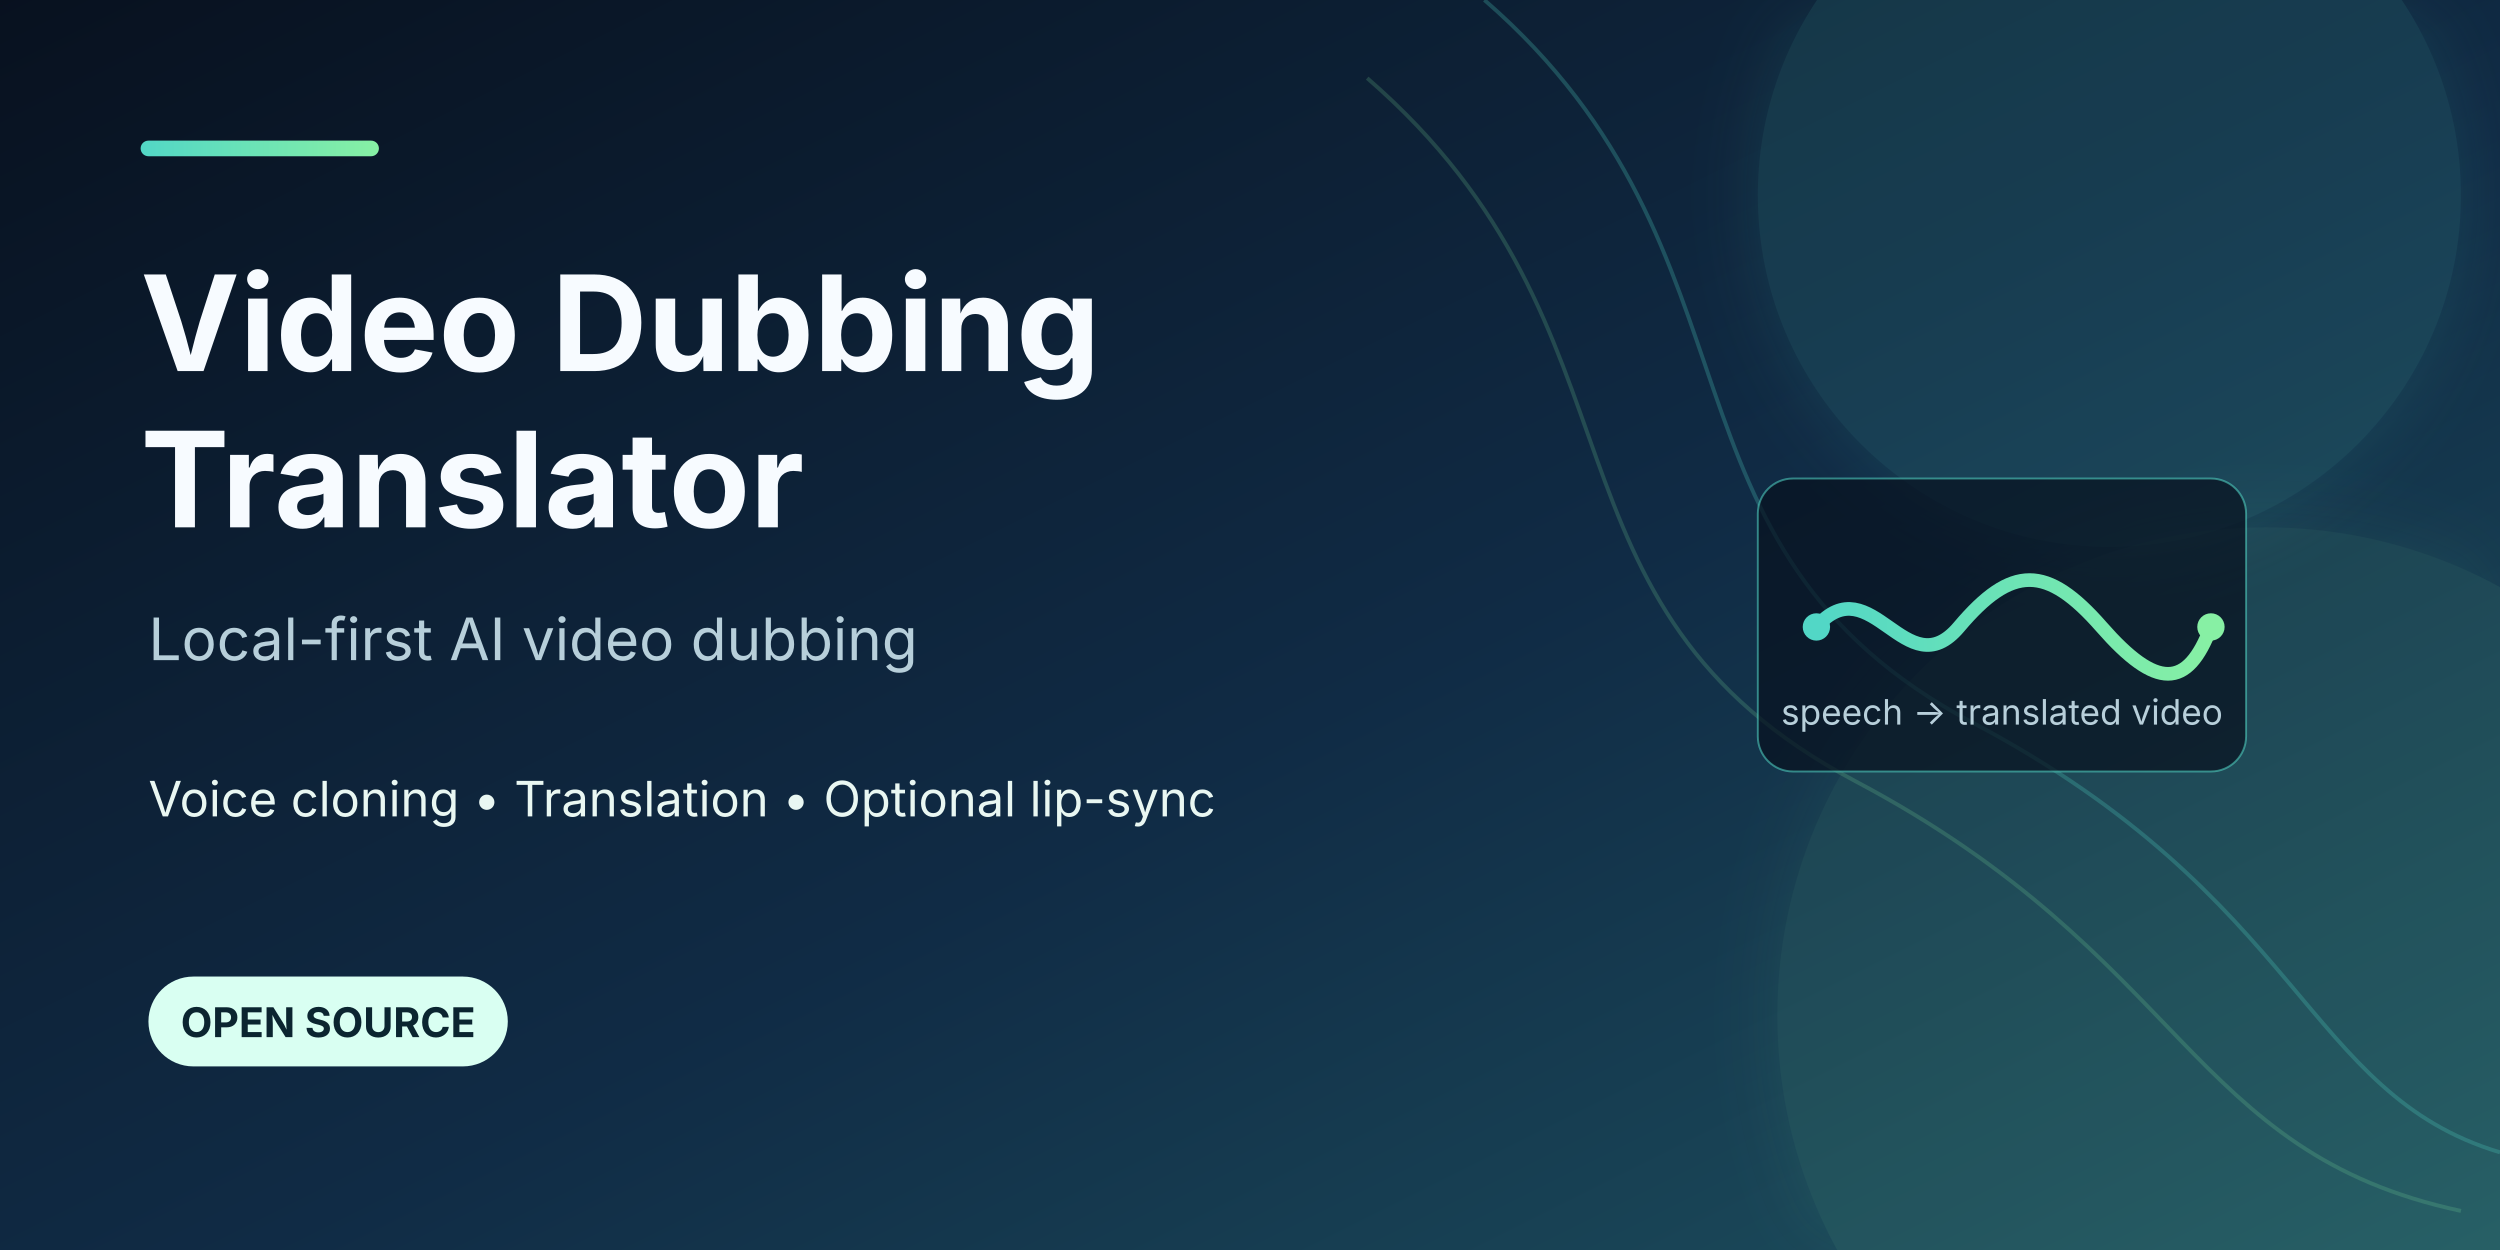
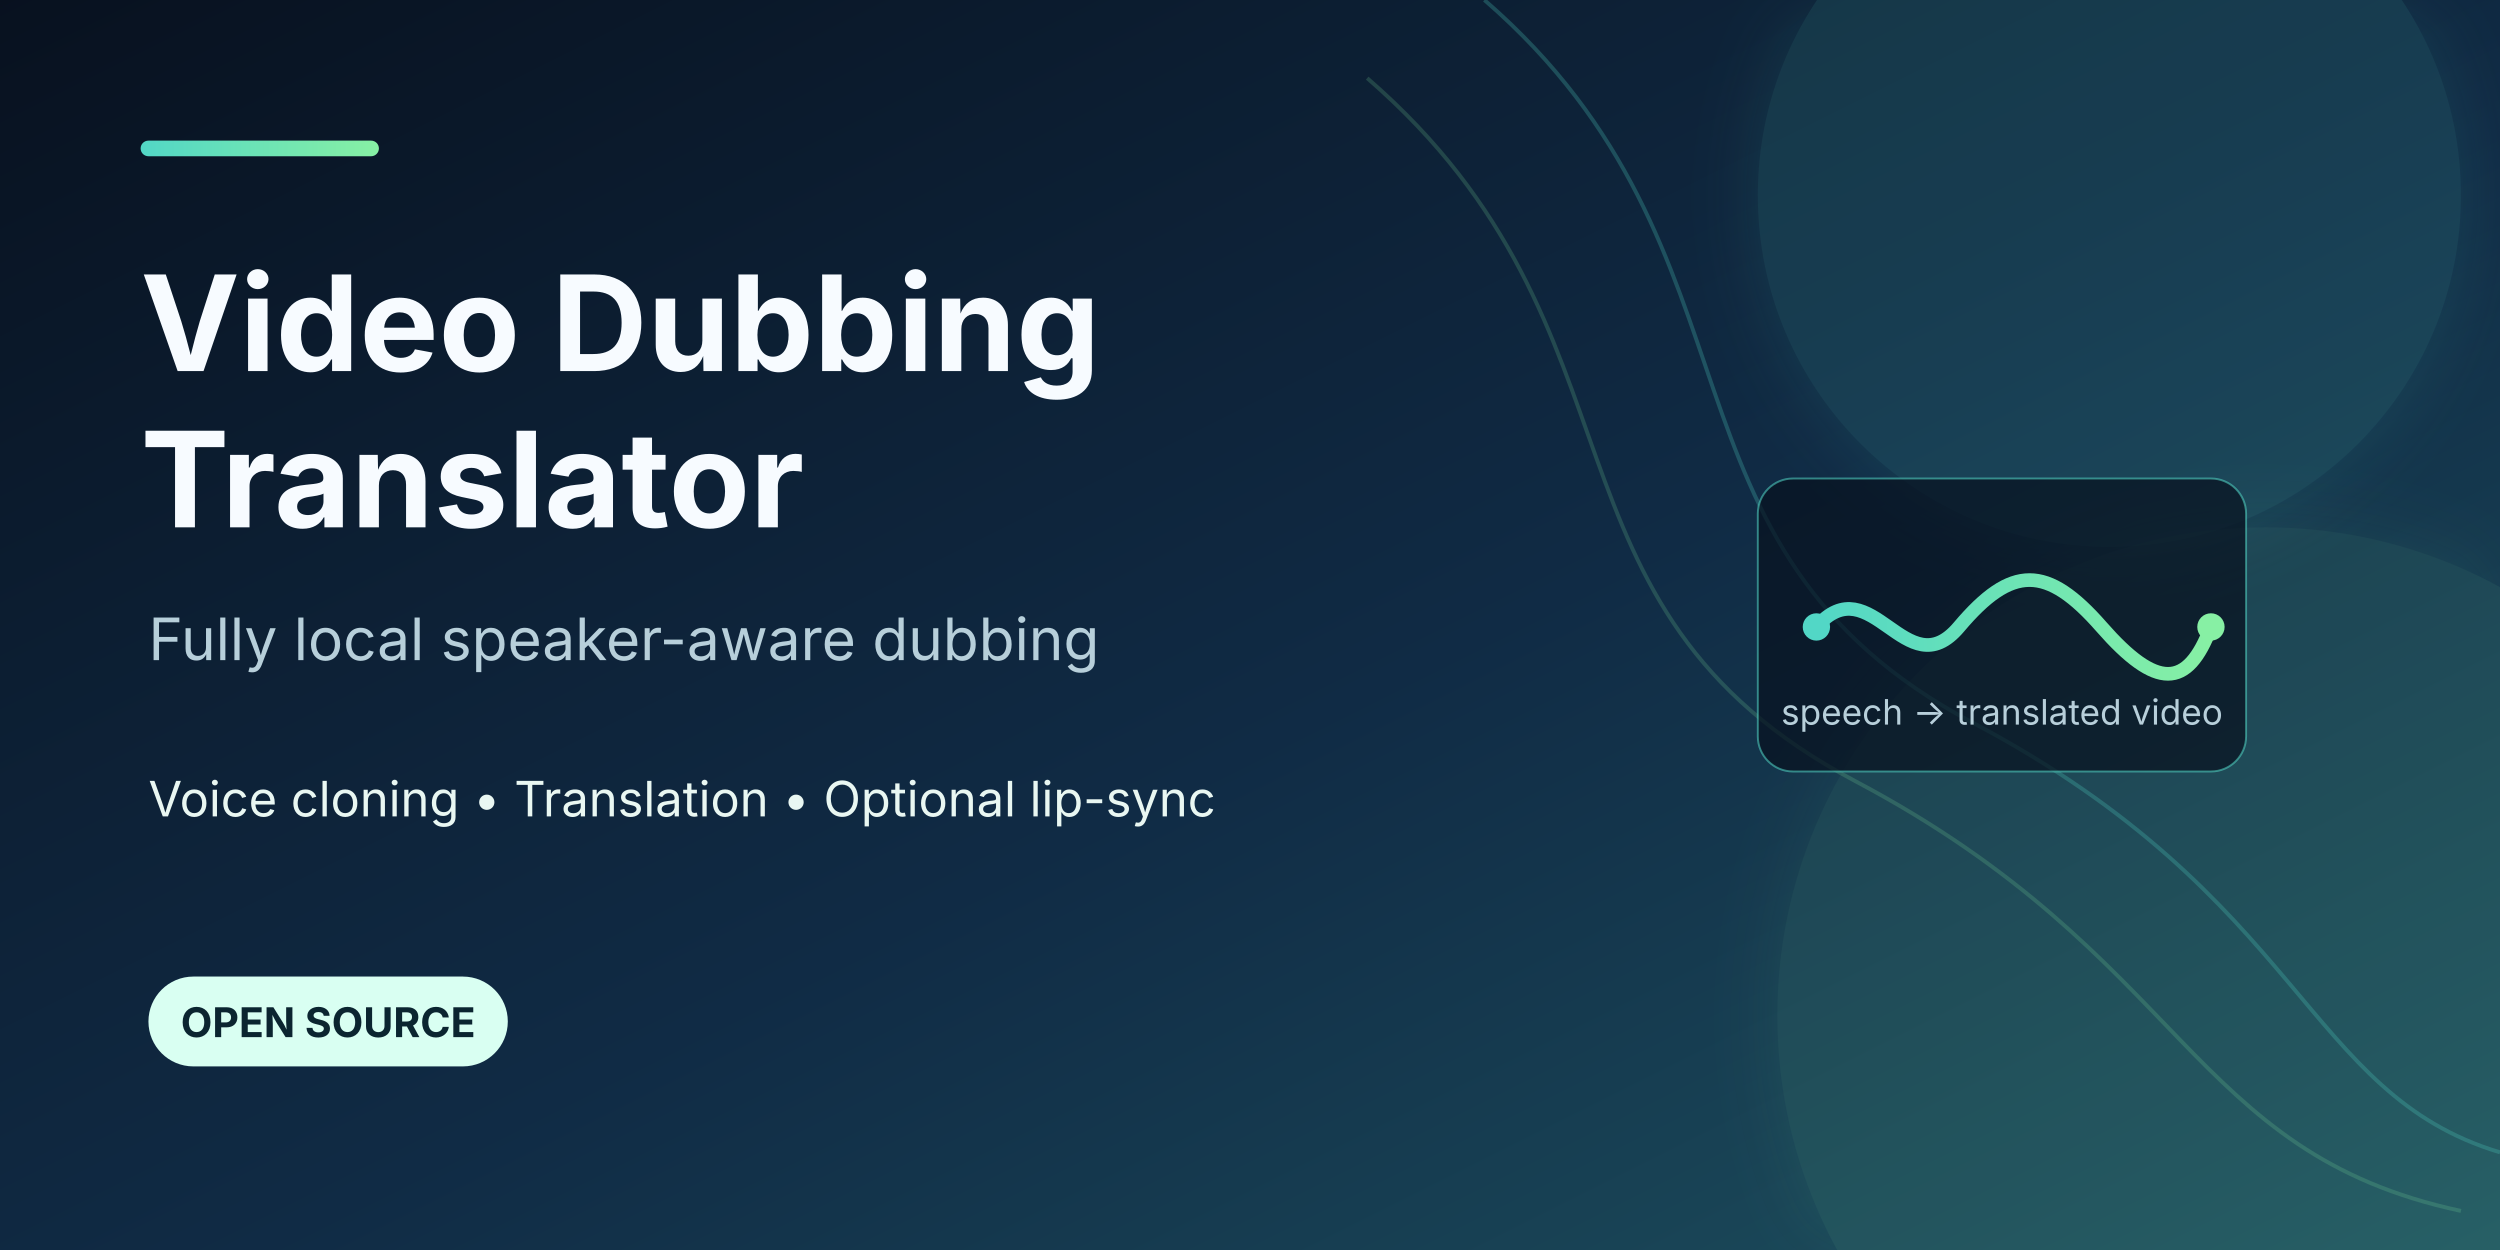
<svg xmlns="http://www.w3.org/2000/svg" width="1280" height="640" viewBox="0 0 1280 640" role="img" aria-labelledby="title desc">
  <defs>
    <linearGradient id="bg" x1="0" y1="0" x2="1" y2="1">
      <stop offset="0" stop-color="#08111f" />
      <stop offset="0.55" stop-color="#102b45" />
      <stop offset="1" stop-color="#1e5360" />
    </linearGradient>
    <linearGradient id="accent" x1="0" y1="0" x2="1" y2="0">
      <stop offset="0" stop-color="#52d7c6" />
      <stop offset="1" stop-color="#87f0a4" />
    </linearGradient>
    <filter id="glow" x="-30%" y="-30%" width="160%" height="160%">
      <feGaussianBlur stdDeviation="18" result="blur" />
      <feMerge>
        <feMergeNode in="blur" />
        <feMergeNode in="SourceGraphic" />
      </feMerge>
    </filter>
  </defs>
  <rect width="1280" height="640" fill="url(#bg)" />
  <circle cx="1080" cy="100" r="180" fill="#52d7c6" opacity="0.12" filter="url(#glow)" />
  <circle cx="1160" cy="520" r="250" fill="#87f0a4" opacity="0.08" filter="url(#glow)" />
  <path d="M760 0 C910 130 840 280 1010 370 S1180 560 1280 590" fill="none" stroke="#52d7c6" stroke-opacity="0.25" stroke-width="2" />
  <path d="M700 40 C850 170 780 310 950 400 S1120 590 1260 620" fill="none" stroke="#87f0a4" stroke-opacity="0.18" stroke-width="2" />
  <rect x="72" y="72" width="122" height="8" rx="4" fill="url(#accent)" />
  <text x="72" y="190" fill="#f7fbff" font-family="Inter, Arial, sans-serif" font-size="68" font-weight="700">Video Dubbing</text>
  <text x="72" y="270" fill="#f7fbff" font-family="Inter, Arial, sans-serif" font-size="68" font-weight="700">Translator</text>
-   <text x="76" y="338" fill="#b7cfda" font-family="Inter, Arial, sans-serif" font-size="30">Local-first AI video dubbing</text>
+   <text x="76" y="338" fill="#b7cfda" font-family="Inter, Arial, sans-serif" font-size="30">Fully local speaker-aware dubbing</text>
  <text x="76" y="418" fill="#e9f7f2" font-family="Inter, Arial, sans-serif" font-size="25">Voice cloning  •  Translation  •  Optional lip-sync</text>
  <rect x="76" y="500" width="184" height="46" rx="23" fill="#d9fff2" />
  <text x="168" y="531" text-anchor="middle" fill="#0b2530" font-family="Inter, Arial, sans-serif" font-size="21" font-weight="700">OPEN SOURCE</text>
  <g transform="translate(900 245)">
    <rect x="0" y="0" width="250" height="150" rx="18" fill="#08111f" fill-opacity="0.72" stroke="#52d7c6" stroke-opacity="0.55" />
    <path d="M30 76 C58 44 76 108 103 76 S148 44 176 76 S220 108 232 76" fill="none" stroke="url(#accent)" stroke-width="7" stroke-linecap="round" />
    <circle cx="30" cy="76" r="7" fill="#52d7c6" />
    <circle cx="232" cy="76" r="7" fill="#87f0a4" />
    <text x="125" y="126" text-anchor="middle" fill="#b7cfda" font-family="Inter, Arial, sans-serif" font-size="18">speech → translated video</text>
  </g>
</svg>
